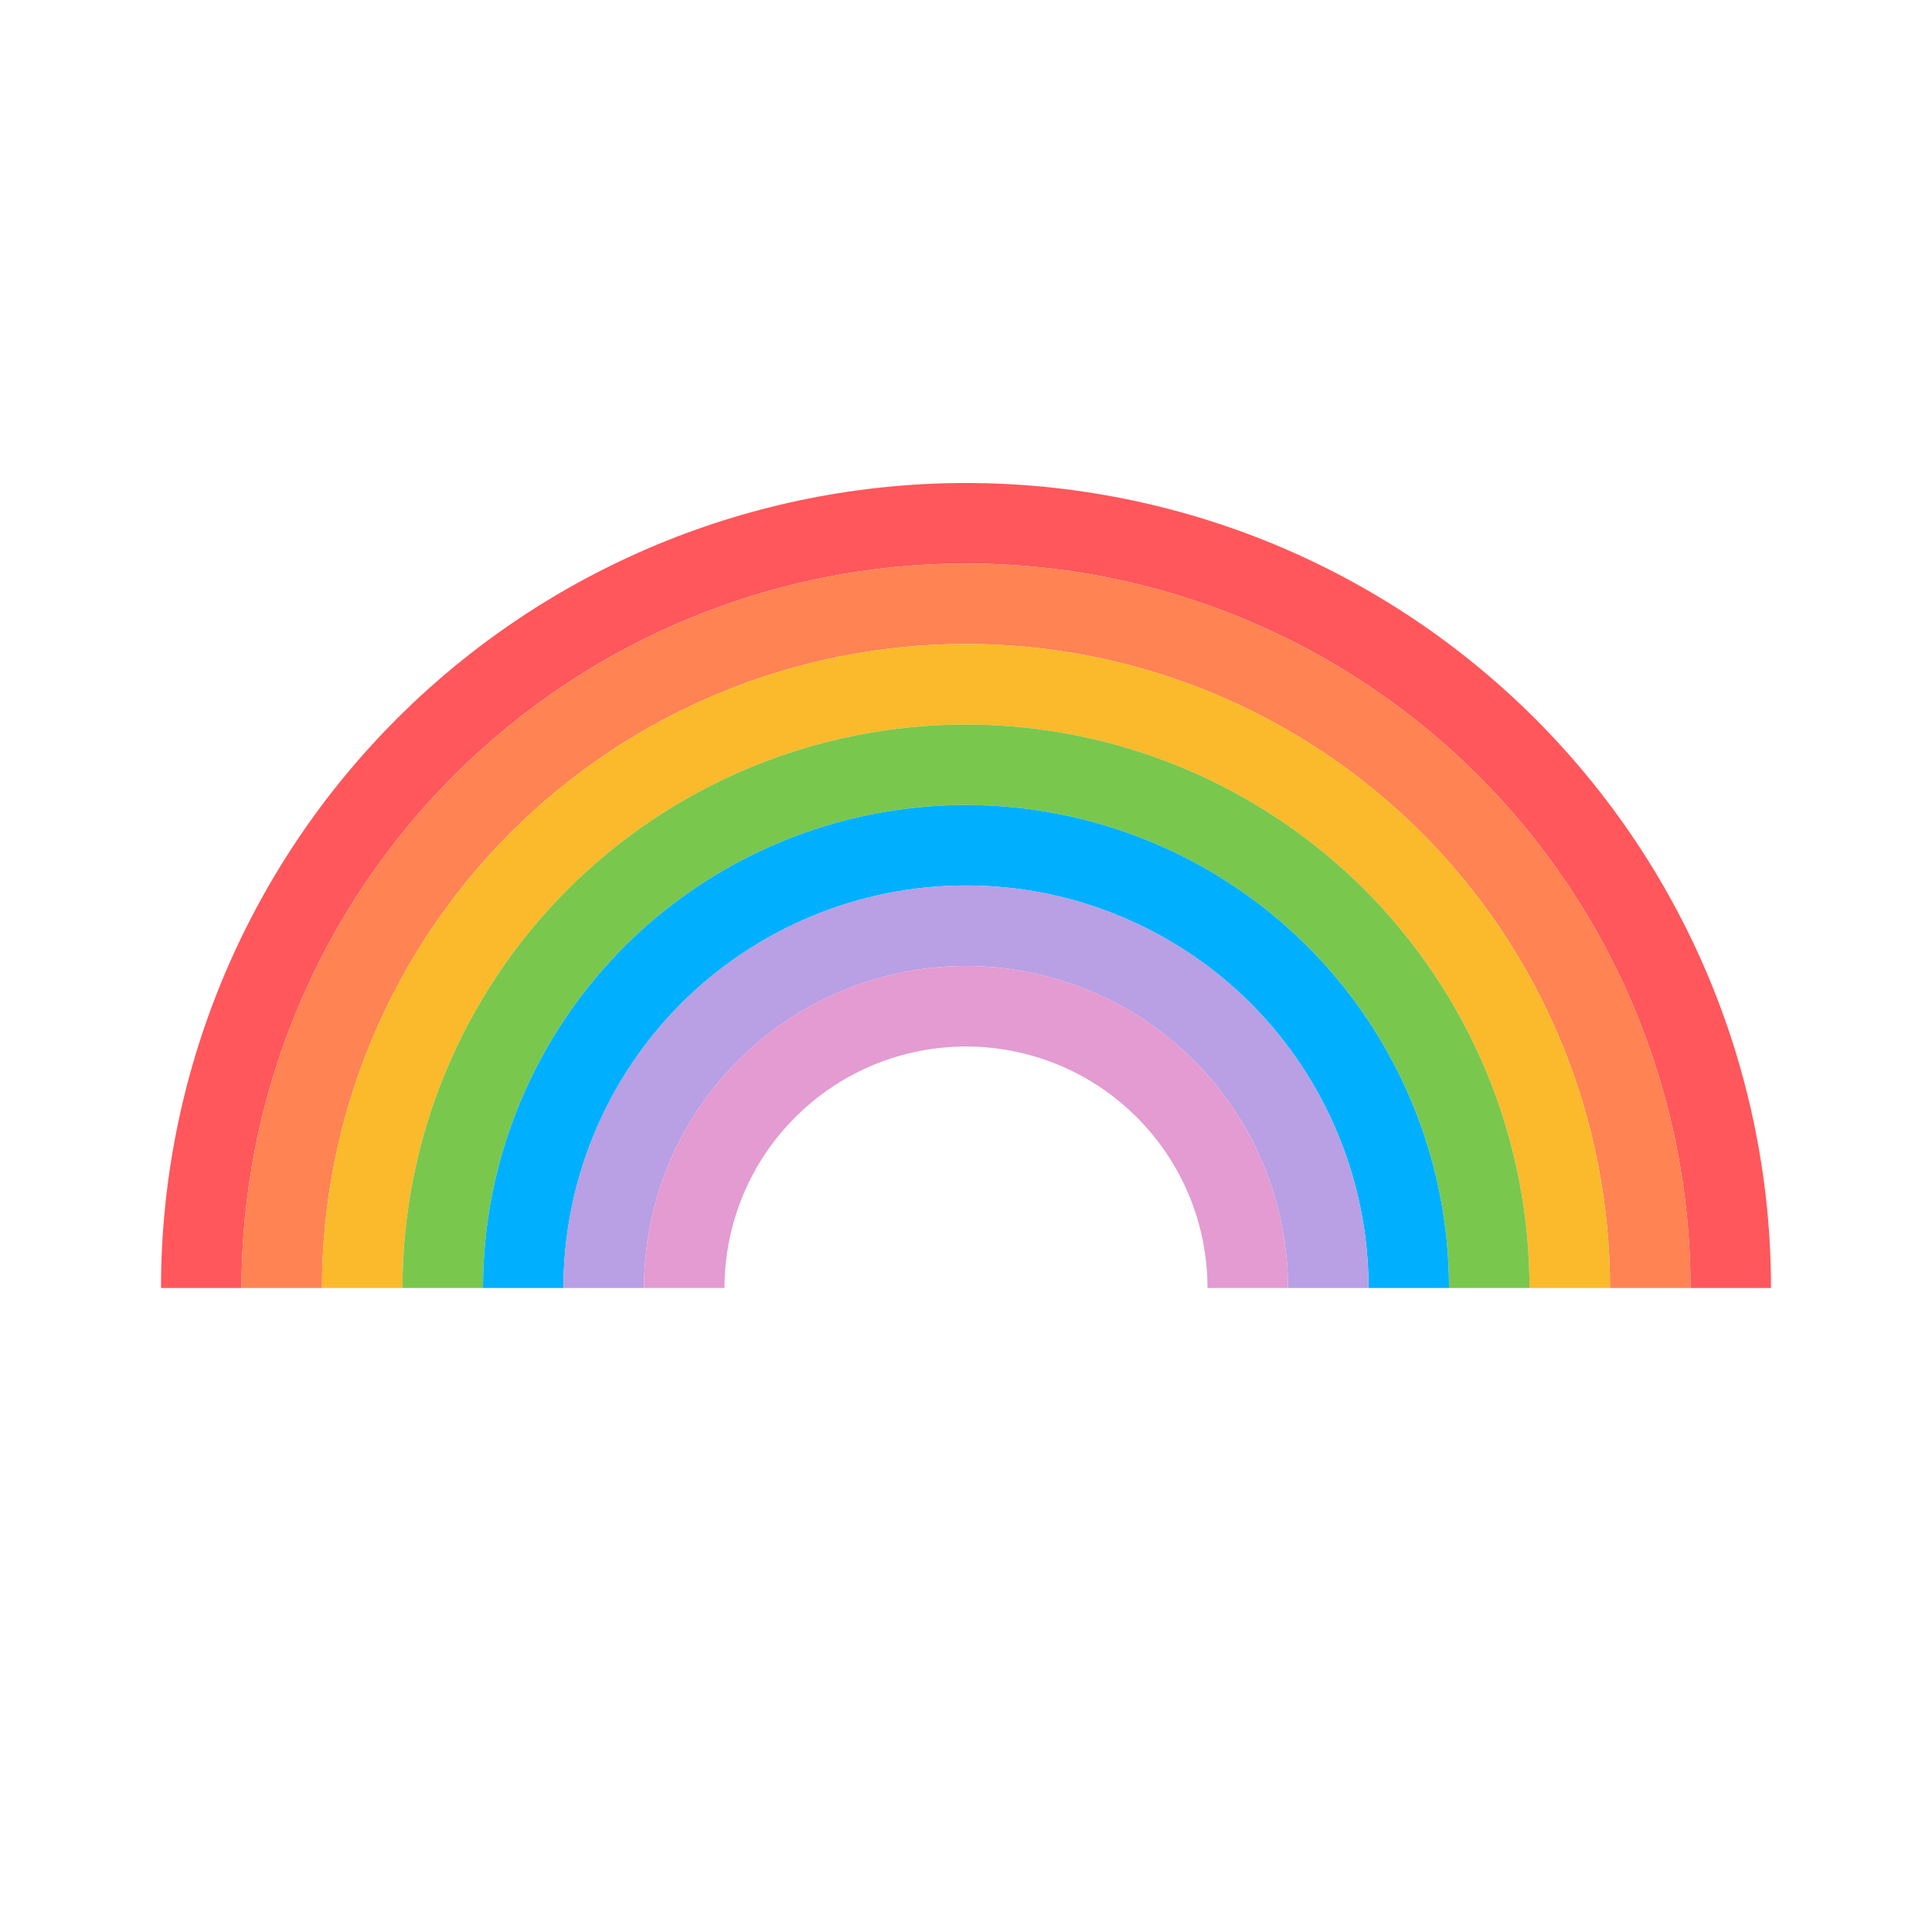
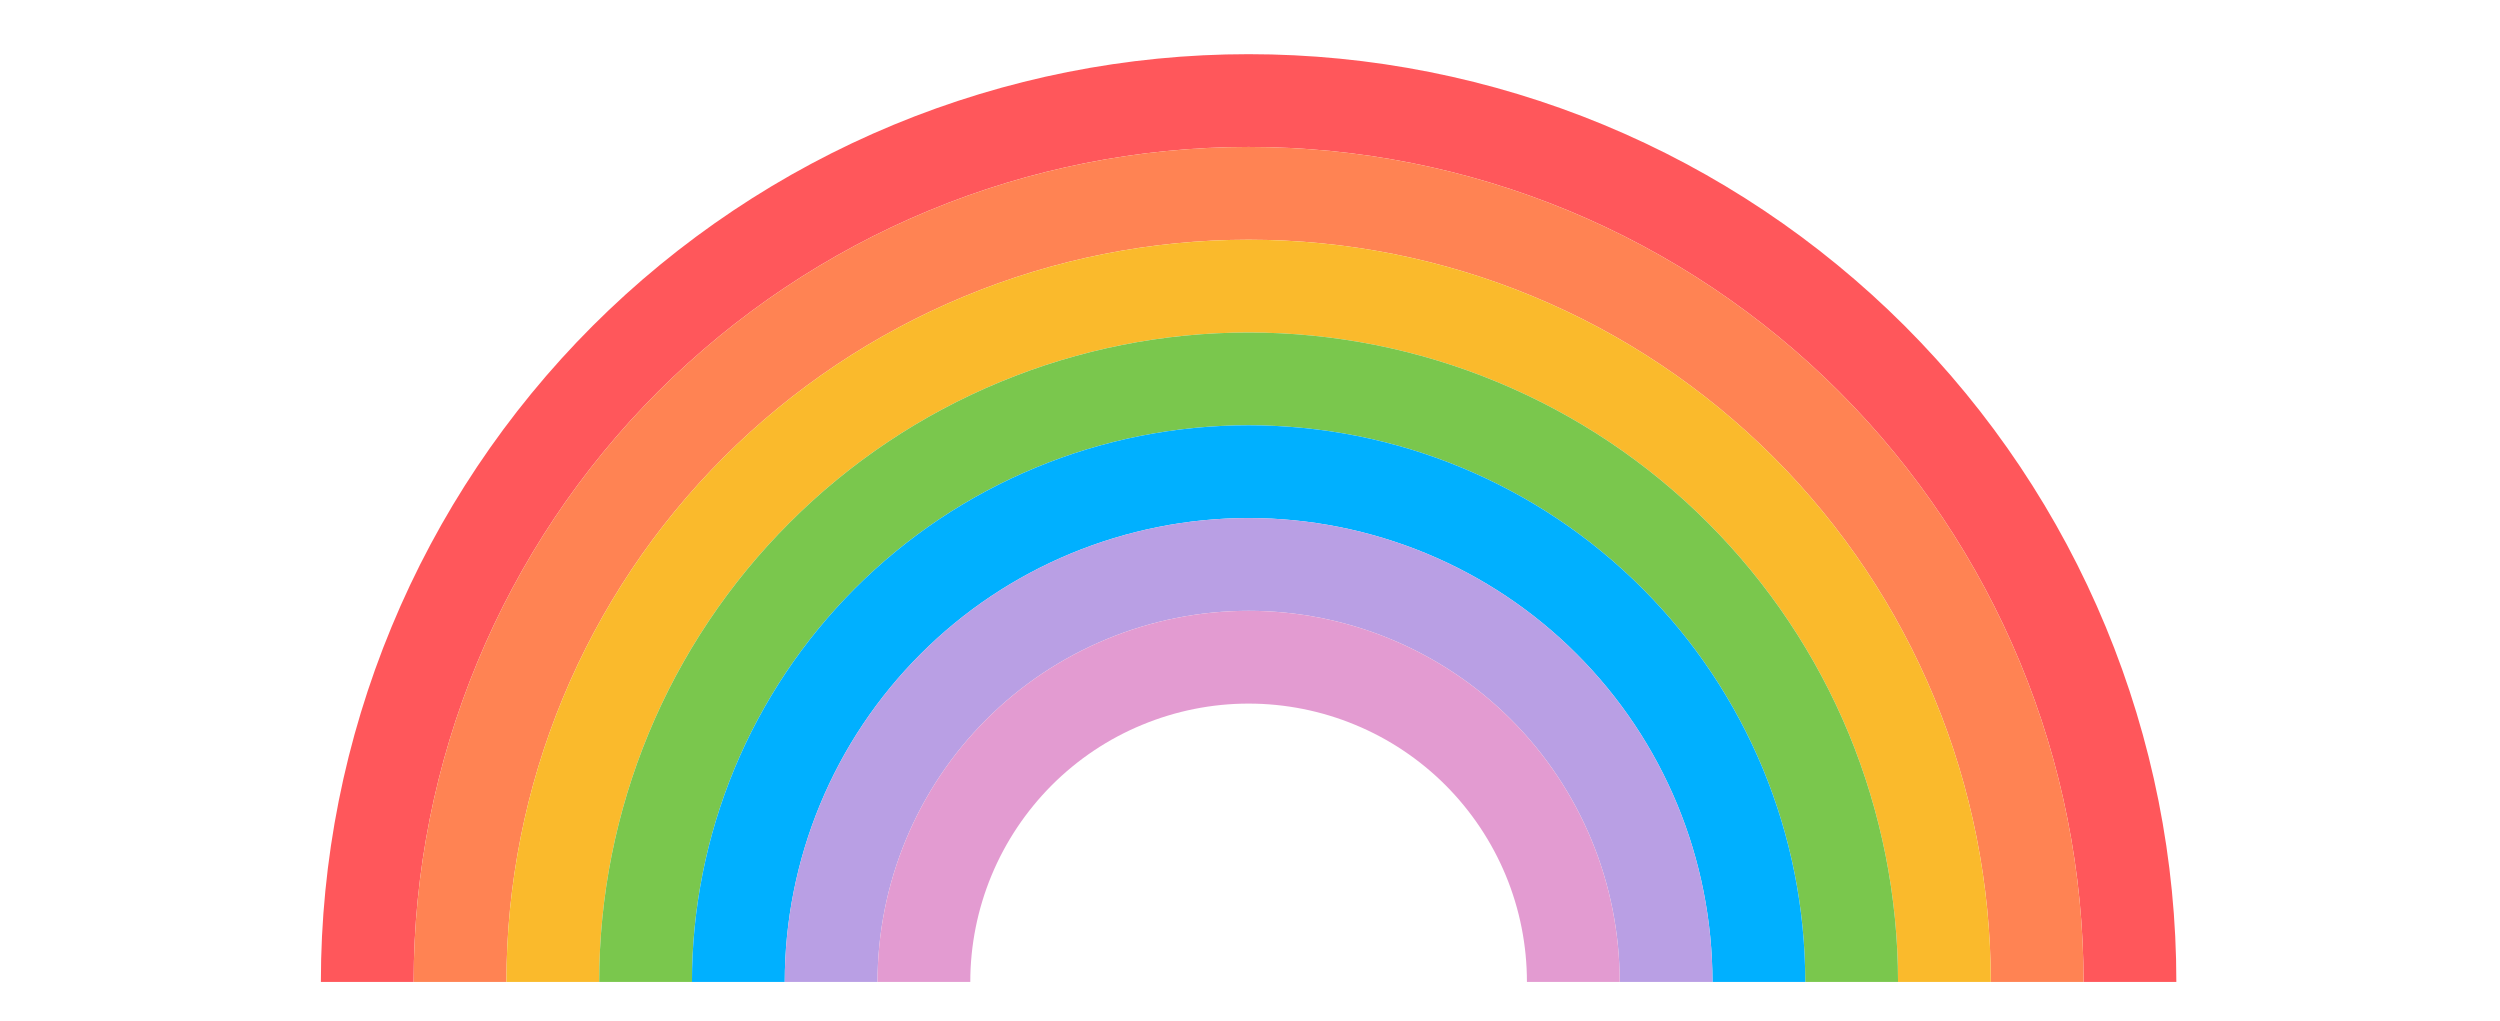
- <svg xmlns="http://www.w3.org/2000/svg" width="512px" height="512px" viewBox="0 0 24 24" fill="none">
-   <path fill-rule="evenodd" clip-rule="evenodd" d="M12 7C10.818 7 9.648 7.233 8.556 7.685C7.464 8.137 6.472 8.8 5.636 9.636C4.8 10.472 4.137 11.464 3.685 12.556C3.233 13.648 3 14.818 3 16H2C2 14.687 2.259 13.386 2.761 12.173C3.264 10.96 4 9.858 4.929 8.929C5.858 8 6.96 7.264 8.173 6.761C9.386 6.259 10.687 6 12 6C13.313 6 14.614 6.259 15.827 6.761C17.04 7.264 18.142 8 19.071 8.929C20 9.858 20.736 10.96 21.239 12.173C21.741 13.386 22 14.687 22 16H21C21 14.818 20.767 13.648 20.315 12.556C19.863 11.464 19.2 10.472 18.364 9.636C17.528 8.8 16.536 8.137 15.444 7.685C14.352 7.233 13.182 7 12 7Z" fill="#FF575B" />
-   <path fill-rule="evenodd" clip-rule="evenodd" d="M12 8C10.949 8 9.909 8.207 8.939 8.609C7.968 9.011 7.086 9.6 6.343 10.343C5.6 11.086 5.011 11.968 4.609 12.938C4.207 13.909 4 14.949 4 16H3C3 14.818 3.233 13.648 3.685 12.556C4.137 11.464 4.8 10.472 5.636 9.636C6.472 8.8 7.464 8.137 8.556 7.685C9.648 7.233 10.818 7 12 7C13.182 7 14.352 7.233 15.444 7.685C16.536 8.137 17.528 8.8 18.364 9.636C19.2 10.472 19.863 11.464 20.315 12.556C20.767 13.648 21 14.818 21 16H20C20 14.949 19.793 13.909 19.391 12.938C18.989 11.968 18.4 11.086 17.657 10.343C16.914 9.6 16.032 9.011 15.062 8.609C14.091 8.207 13.051 8 12 8Z" fill="#FF8353" />
-   <path fill-rule="evenodd" clip-rule="evenodd" d="M12 9C11.081 9 10.171 9.181 9.321 9.533C8.472 9.885 7.7 10.4 7.05 11.05C6.4 11.7 5.885 12.472 5.533 13.321C5.181 14.171 5 15.081 5 16H4C4 14.949 4.207 13.909 4.609 12.938C5.011 11.968 5.6 11.086 6.343 10.343C7.086 9.6 7.968 9.011 8.939 8.609C9.909 8.207 10.949 8 12 8C13.051 8 14.091 8.207 15.062 8.609C16.032 9.011 16.914 9.6 17.657 10.343C18.4 11.086 18.989 11.968 19.391 12.938C19.793 13.909 20 14.949 20 16H19C19 15.081 18.819 14.171 18.467 13.321C18.115 12.472 17.6 11.7 16.95 11.05C16.3 10.4 15.528 9.885 14.679 9.533C13.829 9.181 12.919 9 12 9Z" fill="#FABA2C" />
-   <path fill-rule="evenodd" clip-rule="evenodd" d="M12 10C11.212 10 10.432 10.155 9.704 10.457C8.976 10.758 8.315 11.2 7.757 11.757C7.2 12.315 6.758 12.976 6.457 13.704C6.155 14.432 6 15.212 6 16H5C5 15.081 5.181 14.171 5.533 13.321C5.885 12.472 6.4 11.7 7.05 11.05C7.7 10.4 8.472 9.885 9.321 9.533C10.171 9.181 11.081 9 12 9C12.919 9 13.829 9.181 14.679 9.533C15.528 9.885 16.3 10.4 16.95 11.05C17.6 11.7 18.115 12.472 18.467 13.321C18.819 14.171 19 15.081 19 16H18C18 15.212 17.845 14.432 17.543 13.704C17.242 12.976 16.8 12.315 16.243 11.757C15.685 11.2 15.024 10.758 14.296 10.457C13.568 10.155 12.788 10 12 10Z" fill="#7AC74D" />
-   <path fill-rule="evenodd" clip-rule="evenodd" d="M12 11C11.343 11 10.693 11.129 10.087 11.381C9.48 11.632 8.929 12 8.464 12.464C8 12.929 7.632 13.48 7.381 14.087C7.129 14.693 7 15.343 7 16H6C6 15.212 6.155 14.432 6.457 13.704C6.758 12.976 7.2 12.315 7.757 11.757C8.315 11.2 8.976 10.758 9.704 10.457C10.432 10.155 11.212 10 12 10C12.788 10 13.568 10.155 14.296 10.457C15.024 10.758 15.685 11.2 16.243 11.757C16.8 12.315 17.242 12.976 17.543 13.704C17.845 14.432 18 15.212 18 16H17C17 15.343 16.871 14.693 16.619 14.087C16.368 13.48 16 12.929 15.536 12.464C15.071 12 14.52 11.632 13.913 11.381C13.307 11.129 12.657 11 12 11Z" fill="#00B0FF" />
-   <path fill-rule="evenodd" clip-rule="evenodd" d="M12 12C11.475 12 10.955 12.104 10.469 12.305C9.984 12.505 9.543 12.8 9.172 13.172C8.8 13.543 8.505 13.984 8.304 14.469C8.103 14.955 8 15.475 8 16H7C7 15.343 7.129 14.693 7.381 14.087C7.632 13.48 8 12.929 8.464 12.464C8.929 12 9.48 11.632 10.087 11.381C10.693 11.129 11.343 11 12 11C12.657 11 13.307 11.129 13.913 11.381C14.52 11.632 15.071 12 15.536 12.464C16 12.929 16.368 13.48 16.619 14.087C16.871 14.693 17 15.343 17 16H16C16 15.475 15.896 14.955 15.695 14.469C15.495 13.984 15.2 13.543 14.828 13.172C14.457 12.8 14.016 12.505 13.531 12.305C13.045 12.104 12.525 12 12 12Z" fill="#B99FE4" />
-   <path fill-rule="evenodd" clip-rule="evenodd" d="M12 13C11.606 13 11.216 13.078 10.852 13.228C10.488 13.379 10.157 13.6 9.879 13.879C9.6 14.157 9.379 14.488 9.228 14.852C9.078 15.216 9 15.606 9 16H8C8 15.475 8.103 14.955 8.304 14.469C8.505 13.984 8.8 13.543 9.172 13.172C9.543 12.8 9.984 12.505 10.469 12.305C10.955 12.104 11.475 12 12 12C12.525 12 13.045 12.104 13.531 12.305C14.016 12.505 14.457 12.8 14.828 13.172C15.2 13.543 15.495 13.984 15.695 14.469C15.896 14.955 16 15.475 16 16H15C15 15.606 14.922 15.216 14.772 14.852C14.621 14.488 14.4 14.157 14.121 13.879C13.843 13.6 13.512 13.379 13.148 13.228C12.784 13.078 12.394 13 12 13Z" fill="#E39BD1" />
+ <svg xmlns="http://www.w3.org/2000/svg" width="512px" height="209px" fill="none" preserveAspectRatio="xMidYMin" viewBox="0 0 24 11">
+   <path fill-rule="evenodd" clip-rule="evenodd" d="M 11.985 1.584 C 10.804 1.584 9.633 1.817 8.541 2.269 C 7.449 2.722 6.457 3.385 5.621 4.22 C 4.786 5.056 4.123 6.048 3.671 7.14 C 3.218 8.232 2.985 9.402 2.985 10.584 L 1.985 10.584 C 1.985 9.271 2.244 7.971 2.747 6.757 C 3.249 5.544 3.986 4.442 4.914 3.513 C 5.843 2.585 6.945 1.848 8.159 1.345 C 9.372 0.843 10.672 0.584 11.985 0.584 C 13.299 0.584 14.599 0.843 15.812 1.345 C 17.026 1.848 18.128 2.585 19.057 3.513 C 19.985 4.442 20.722 5.544 21.224 6.757 C 21.727 7.971 21.985 9.271 21.985 10.584 L 20.985 10.584 C 20.985 9.402 20.753 8.232 20.3 7.14 C 19.848 6.048 19.185 5.056 18.349 4.22 C 17.514 3.385 16.522 2.722 15.43 2.269 C 14.338 1.817 13.167 1.584 11.985 1.584 Z" fill="#FF575B" />
+   <path fill-rule="evenodd" clip-rule="evenodd" d="M 11.985 2.584 C 10.935 2.584 9.895 2.791 8.924 3.193 C 7.953 3.595 7.071 4.185 6.329 4.927 C 5.586 5.67 4.996 6.552 4.594 7.523 C 4.192 8.493 3.985 9.534 3.985 10.584 L 2.985 10.584 C 2.985 9.402 3.218 8.232 3.671 7.14 C 4.123 6.048 4.786 5.056 5.621 4.22 C 6.457 3.385 7.449 2.722 8.541 2.269 C 9.633 1.817 10.804 1.584 11.985 1.584 C 13.167 1.584 14.338 1.817 15.43 2.269 C 16.522 2.722 17.514 3.385 18.349 4.22 C 19.185 5.056 19.848 6.048 20.3 7.14 C 20.753 8.232 20.985 9.402 20.985 10.584 L 19.985 10.584 C 19.985 9.534 19.779 8.493 19.376 7.523 C 18.974 6.552 18.385 5.67 17.642 4.927 C 16.899 4.185 16.018 3.595 15.047 3.193 C 14.076 2.791 13.036 2.584 11.985 2.584 Z" fill="#FF8353" />
+   <path fill-rule="evenodd" clip-rule="evenodd" d="M 11.985 3.584 C 11.066 3.584 10.156 3.765 9.307 4.117 C 8.457 4.469 7.686 4.984 7.036 5.635 C 6.386 6.285 5.87 7.056 5.518 7.905 C 5.166 8.755 4.985 9.665 4.985 10.584 L 3.985 10.584 C 3.985 9.534 4.192 8.493 4.594 7.523 C 4.996 6.552 5.586 5.67 6.329 4.927 C 7.071 4.185 7.953 3.595 8.924 3.193 C 9.895 2.791 10.935 2.584 11.985 2.584 C 13.036 2.584 14.076 2.791 15.047 3.193 C 16.018 3.595 16.899 4.185 17.642 4.927 C 18.385 5.67 18.974 6.552 19.376 7.523 C 19.779 8.493 19.985 9.534 19.985 10.584 L 18.985 10.584 C 18.985 9.665 18.804 8.755 18.453 7.905 C 18.101 7.056 17.585 6.285 16.935 5.635 C 16.285 4.984 15.514 4.469 14.664 4.117 C 13.815 3.765 12.905 3.584 11.985 3.584 Z" fill="#FABA2C" />
+   <path fill-rule="evenodd" clip-rule="evenodd" d="M 11.985 4.584 C 11.198 4.584 10.417 4.739 9.689 5.041 C 8.961 5.343 8.3 5.784 7.743 6.342 C 7.186 6.899 6.744 7.56 6.442 8.288 C 6.141 9.016 5.985 9.796 5.985 10.584 L 4.985 10.584 C 4.985 9.665 5.166 8.755 5.518 7.905 C 5.87 7.056 6.386 6.285 7.036 5.635 C 7.686 4.984 8.457 4.469 9.307 4.117 C 10.156 3.765 11.066 3.584 11.985 3.584 C 12.905 3.584 13.815 3.765 14.664 4.117 C 15.514 4.469 16.285 4.984 16.935 5.635 C 17.585 6.285 18.101 7.056 18.453 7.905 C 18.804 8.755 18.985 9.665 18.985 10.584 L 17.985 10.584 C 17.985 9.796 17.83 9.016 17.529 8.288 C 17.227 7.56 16.785 6.899 16.228 6.342 C 15.671 5.784 15.01 5.343 14.282 5.041 C 13.554 4.739 12.773 4.584 11.985 4.584 Z" fill="#7AC74D" />
+   <path fill-rule="evenodd" clip-rule="evenodd" d="M 11.985 5.584 C 11.329 5.584 10.679 5.714 10.072 5.965 C 9.465 6.216 8.914 6.584 8.45 7.049 C 7.986 7.513 7.617 8.064 7.366 8.671 C 7.115 9.277 6.985 9.928 6.985 10.584 L 5.985 10.584 C 5.985 9.796 6.141 9.016 6.442 8.288 C 6.744 7.56 7.186 6.899 7.743 6.342 C 8.3 5.784 8.961 5.343 9.689 5.041 C 10.417 4.739 11.198 4.584 11.985 4.584 C 12.773 4.584 13.554 4.739 14.282 5.041 C 15.01 5.343 15.671 5.784 16.228 6.342 C 16.785 6.899 17.227 7.56 17.529 8.288 C 17.83 9.016 17.985 9.796 17.985 10.584 L 16.985 10.584 C 16.985 9.928 16.856 9.277 16.605 8.671 C 16.354 8.064 15.985 7.513 15.521 7.049 C 15.057 6.584 14.505 6.216 13.899 5.965 C 13.292 5.714 12.642 5.584 11.985 5.584 Z" fill="#00B0FF" />
+   <path fill-rule="evenodd" clip-rule="evenodd" d="M 11.985 6.584 C 11.46 6.584 10.94 6.688 10.455 6.889 C 9.969 7.09 9.528 7.384 9.157 7.756 C 8.786 8.127 8.491 8.568 8.29 9.054 C 8.089 9.539 7.985 10.059 7.985 10.584 L 6.985 10.584 C 6.985 9.928 7.115 9.277 7.366 8.671 C 7.617 8.064 7.986 7.513 8.45 7.049 C 8.914 6.584 9.465 6.216 10.072 5.965 C 10.679 5.714 11.329 5.584 11.985 5.584 C 12.642 5.584 13.292 5.714 13.899 5.965 C 14.505 6.216 15.057 6.584 15.521 7.049 C 15.985 7.513 16.354 8.064 16.605 8.671 C 16.856 9.277 16.985 9.928 16.985 10.584 L 15.985 10.584 C 15.985 10.059 15.882 9.539 15.681 9.054 C 15.48 8.568 15.185 8.127 14.814 7.756 C 14.442 7.384 14.001 7.09 13.516 6.889 C 13.031 6.688 12.511 6.584 11.985 6.584 Z" fill="#B99FE4" />
+   <path fill-rule="evenodd" clip-rule="evenodd" d="M 11.985 7.584 C 11.591 7.584 11.201 7.662 10.837 7.813 C 10.473 7.963 10.143 8.184 9.864 8.463 C 9.586 8.742 9.365 9.072 9.214 9.436 C 9.063 9.8 8.985 10.19 8.985 10.584 L 7.985 10.584 C 7.985 10.059 8.089 9.539 8.29 9.054 C 8.491 8.568 8.786 8.127 9.157 7.756 C 9.528 7.384 9.969 7.09 10.455 6.889 C 10.94 6.688 11.46 6.584 11.985 6.584 C 12.511 6.584 13.031 6.688 13.516 6.889 C 14.001 7.09 14.442 7.384 14.814 7.756 C 15.185 8.127 15.48 8.568 15.681 9.054 C 15.882 9.539 15.985 10.059 15.985 10.584 L 14.985 10.584 C 14.985 10.19 14.908 9.8 14.757 9.436 C 14.606 9.072 14.385 8.742 14.107 8.463 C 13.828 8.184 13.497 7.963 13.134 7.813 C 12.77 7.662 12.379 7.584 11.985 7.584 Z" fill="#E39BD1" />
</svg>
